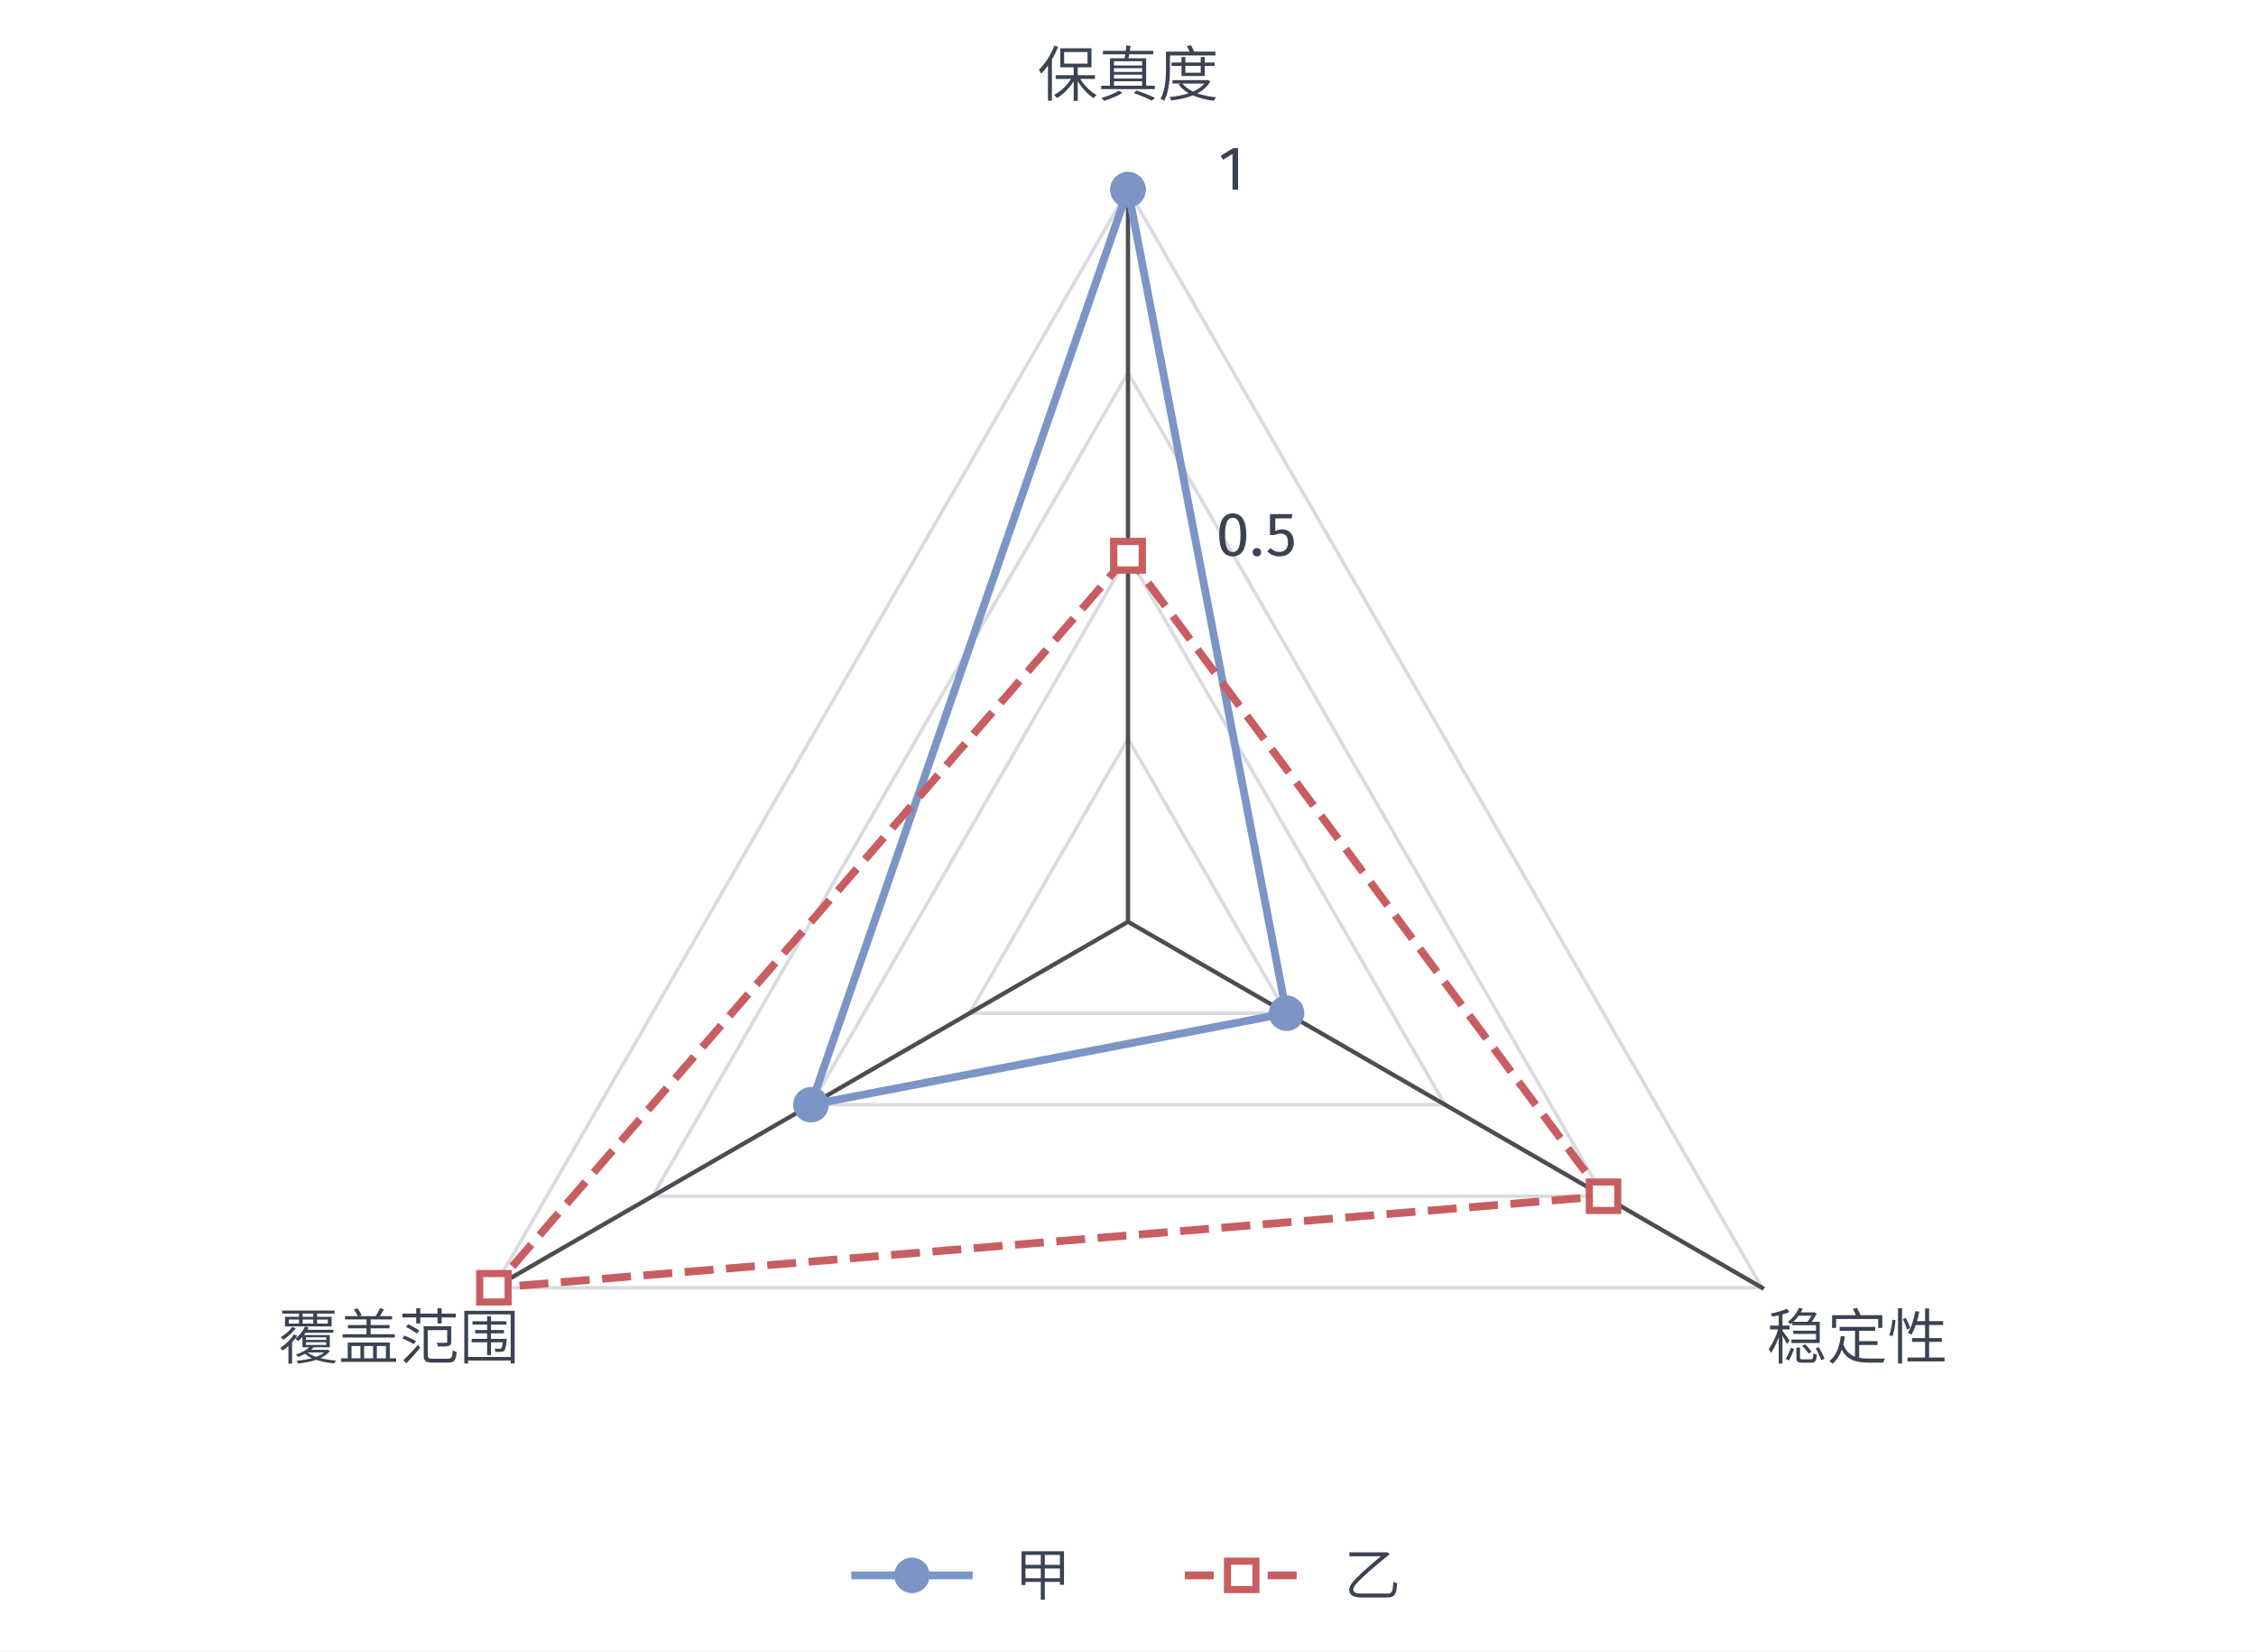
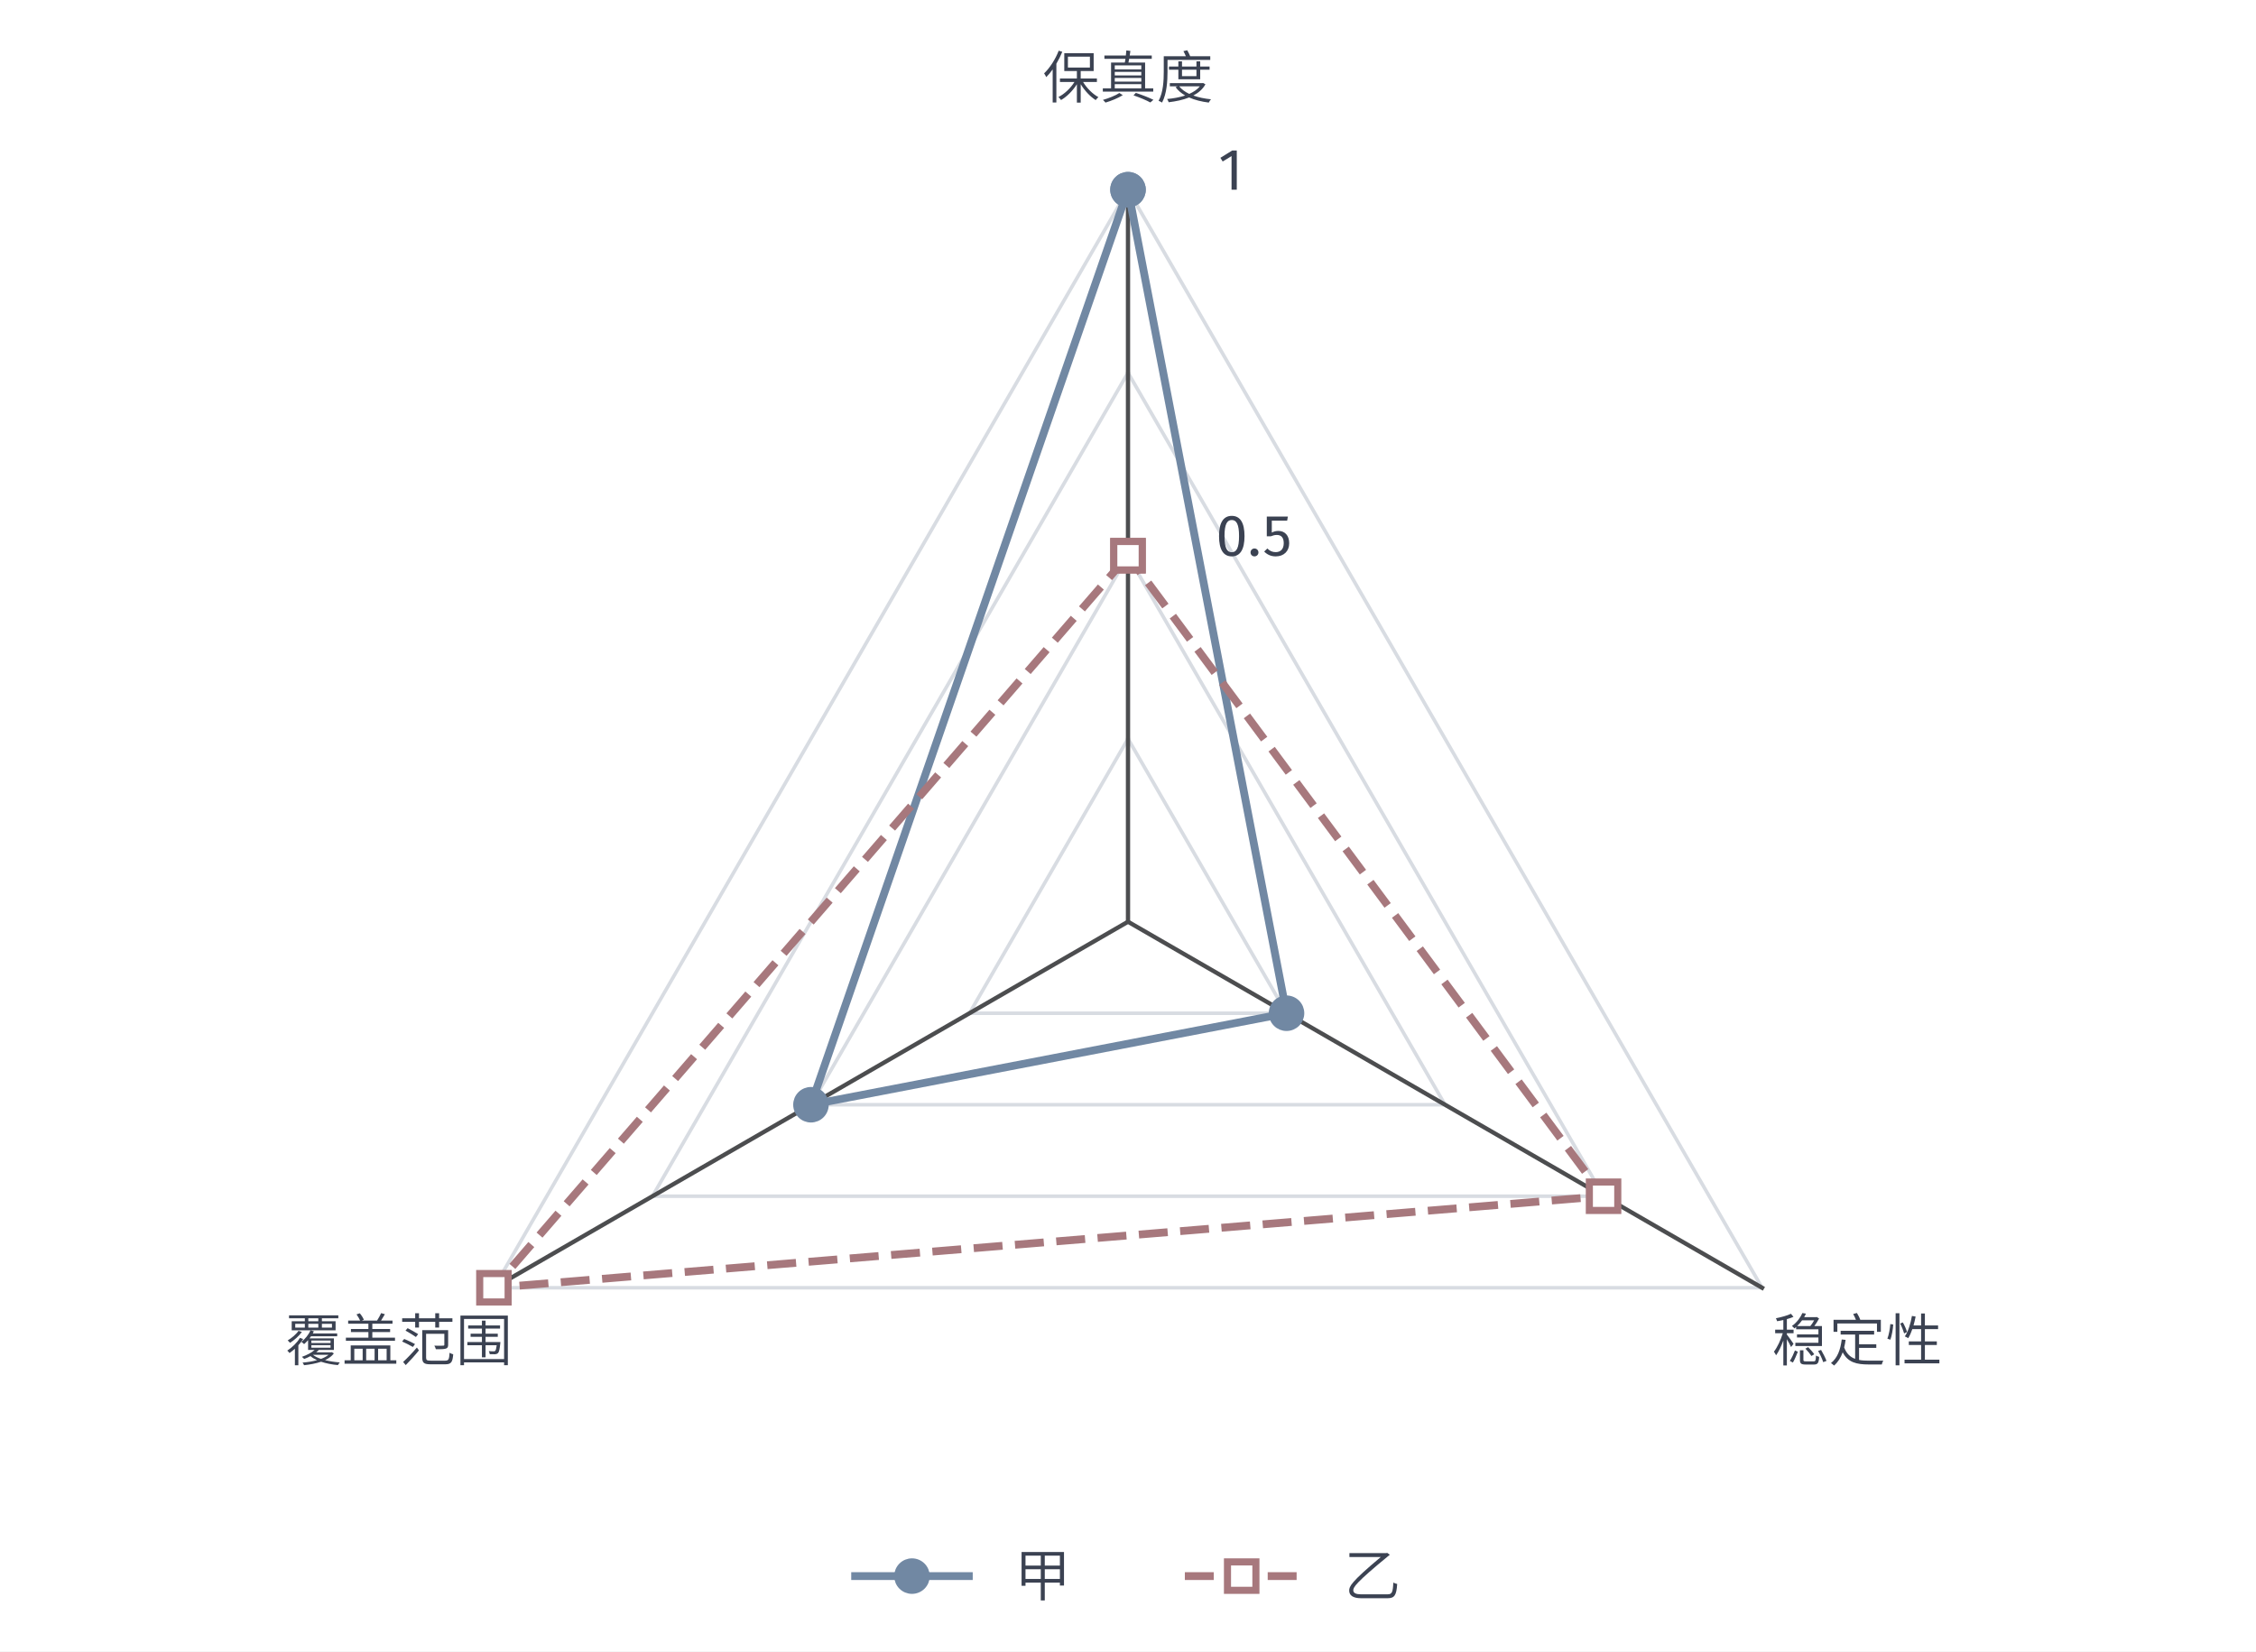
<svg xmlns="http://www.w3.org/2000/svg" xmlns:xlink="http://www.w3.org/1999/xlink" width="317.48pt" height="232.441pt" viewBox="0 0 317.48 232.441" version="1.1">
  <defs>
    <style type="text/css">*{stroke-linejoin: round; stroke-linecap: butt}</style>
  </defs>
  <g id="figure_1">
    <g id="patch_1">
      <path d="M 0 232.441  L 317.48 232.441  L 317.48 0  L 0 0  z " style="fill: #ffffff" />
    </g>
    <g id="axes_1">
      <g id="line2d_1">
-         <path d="M 158.74 103.976  L 136.432 142.614  L 181.048 142.614  L 158.74 103.976  " clip-path="url(#pfa6e77ca7e)" style="fill: none; stroke: #d8dce2; stroke-width: 0.5; stroke-linecap: square" />
+         <path d="M 158.74 103.976  L 136.432 142.614  L 181.048 142.614  L 158.74 103.976  " clip-path="url(#p6818ed25ec)" style="fill: none; stroke: #d8dce2; stroke-width: 0.5; stroke-linecap: square" />
      </g>
      <g id="line2d_2">
-         <path d="M 158.74 78.217  L 114.124 155.494  L 203.356 155.494  L 158.74 78.217  " clip-path="url(#pfa6e77ca7e)" style="fill: none; stroke: #d8dce2; stroke-width: 0.5; stroke-linecap: square" />
+         <path d="M 158.74 78.217  L 114.124 155.494  L 203.356 155.494  L 158.74 78.217  " clip-path="url(#p6818ed25ec)" style="fill: none; stroke: #d8dce2; stroke-width: 0.5; stroke-linecap: square" />
      </g>
      <g id="line2d_3">
-         <path d="M 158.74 52.458  L 91.816 168.373  L 225.664 168.373  L 158.74 52.458  " clip-path="url(#pfa6e77ca7e)" style="fill: none; stroke: #d8dce2; stroke-width: 0.5; stroke-linecap: square" />
+         <path d="M 158.74 52.458  L 91.816 168.373  L 225.664 168.373  L 158.74 52.458  " clip-path="url(#p6818ed25ec)" style="fill: none; stroke: #d8dce2; stroke-width: 0.5; stroke-linecap: square" />
      </g>
      <g id="line2d_4">
-         <path d="M 158.74 26.699  L 69.508 181.253  L 247.972 181.253  L 158.74 26.699  " clip-path="url(#pfa6e77ca7e)" style="fill: none; stroke: #d8dce2; stroke-width: 0.5; stroke-linecap: square" />
+         <path d="M 158.74 26.699  L 69.508 181.253  L 247.972 181.253  L 158.74 26.699  " clip-path="url(#p6818ed25ec)" style="fill: none; stroke: #d8dce2; stroke-width: 0.5; stroke-linecap: square" />
      </g>
      <g id="line2d_5">
-         <path d="M 158.74 129.735  L 158.74 26.699  " clip-path="url(#pfa6e77ca7e)" style="fill: none; stroke: #4c4d4f; stroke-width: 0.6; stroke-linecap: square" />
+         <path d="M 158.74 129.735  L 158.74 26.699  " clip-path="url(#p6818ed25ec)" style="fill: none; stroke: #4c4d4f; stroke-width: 0.6; stroke-linecap: square" />
      </g>
      <g id="line2d_6">
-         <path d="M 158.74 129.735  L 69.508 181.253  " clip-path="url(#pfa6e77ca7e)" style="fill: none; stroke: #4c4d4f; stroke-width: 0.6; stroke-linecap: square" />
+         <path d="M 158.74 129.735  L 69.508 181.253  " clip-path="url(#p6818ed25ec)" style="fill: none; stroke: #4c4d4f; stroke-width: 0.6; stroke-linecap: square" />
      </g>
      <g id="line2d_7">
-         <path d="M 158.74 129.735  L 247.972 181.253  " clip-path="url(#pfa6e77ca7e)" style="fill: none; stroke: #4c4d4f; stroke-width: 0.6; stroke-linecap: square" />
+         <path d="M 158.74 129.735  L 247.972 181.253  " clip-path="url(#p6818ed25ec)" style="fill: none; stroke: #4c4d4f; stroke-width: 0.6; stroke-linecap: square" />
      </g>
      <g id="line2d_8">
-         <path d="M 158.74 26.699  L 114.124 155.494  L 181.048 142.614  L 158.74 26.699  " clip-path="url(#pfa6e77ca7e)" style="fill: none; stroke: #7b95c6; stroke-width: 1.1; stroke-linecap: square" />
+         <path d="M 158.74 26.699  L 114.124 155.494  L 181.048 142.614  L 158.74 26.699  " clip-path="url(#p6818ed25ec)" style="fill: none; stroke: #7188a3; stroke-width: 1.1; stroke-linecap: square" />
        <defs>
-           <path id="m5facf4b19c" d="M 0 2  C 0.53 2 1.039 1.789 1.414 1.414  C 1.789 1.039 2 0.53 2 0  C 2 -0.53 1.789 -1.039 1.414 -1.414  C 1.039 -1.789 0.53 -2 0 -2  C -0.53 -2 -1.039 -1.789 -1.414 -1.414  C -1.789 -1.039 -2 -0.53 -2 0  C -2 0.53 -1.789 1.039 -1.414 1.414  C -1.039 1.789 -0.53 2 0 2  z " style="stroke: #7b95c6" />
+           <path id="m087fcc622b" d="M 0 2  C 0.53 2 1.039 1.789 1.414 1.414  C 1.789 1.039 2 0.53 2 0  C 2 -0.53 1.789 -1.039 1.414 -1.414  C 1.039 -1.789 0.53 -2 0 -2  C -0.53 -2 -1.039 -1.789 -1.414 -1.414  C -1.789 -1.039 -2 -0.53 -2 0  C -2 0.53 -1.789 1.039 -1.414 1.414  C -1.039 1.789 -0.53 2 0 2  z " style="stroke: #7188a3" />
        </defs>
-         <g clip-path="url(#pfa6e77ca7e)">
-           <use xlink:href="#m5facf4b19c" x="158.74" y="26.699" style="fill: #7b95c6; stroke: #7b95c6" />
-           <use xlink:href="#m5facf4b19c" x="114.124" y="155.494" style="fill: #7b95c6; stroke: #7b95c6" />
-           <use xlink:href="#m5facf4b19c" x="181.048" y="142.614" style="fill: #7b95c6; stroke: #7b95c6" />
-           <use xlink:href="#m5facf4b19c" x="158.74" y="26.699" style="fill: #7b95c6; stroke: #7b95c6" />
+         <g clip-path="url(#p6818ed25ec)">
+           <use xlink:href="#m087fcc622b" x="158.74" y="26.699" style="fill: #7188a3; stroke: #7188a3" />
+           <use xlink:href="#m087fcc622b" x="114.124" y="155.494" style="fill: #7188a3; stroke: #7188a3" />
+           <use xlink:href="#m087fcc622b" x="181.048" y="142.614" style="fill: #7188a3; stroke: #7188a3" />
+           <use xlink:href="#m087fcc622b" x="158.74" y="26.699" style="fill: #7188a3; stroke: #7188a3" />
        </g>
      </g>
      <g id="line2d_9">
-         <path d="M 158.74 78.217  L 69.508 181.253  L 225.664 168.373  L 158.74 78.217  " clip-path="url(#pfa6e77ca7e)" style="fill: none; stroke-dasharray: 4.07,1.76; stroke-dashoffset: 0; stroke: #c85e62; stroke-width: 1.1" />
+         <path d="M 158.74 78.217  L 69.508 181.253  L 225.664 168.373  L 158.74 78.217  " clip-path="url(#p6818ed25ec)" style="fill: none; stroke-dasharray: 4.07,1.76; stroke-dashoffset: 0; stroke: #a7787d; stroke-width: 1.1" />
        <defs>
-           <path id="m2bc138d6c1" d="M -2 2  L 2 2  L 2 -2  L -2 -2  z " style="stroke: #c85e62; stroke-linejoin: miter" />
+           <path id="m0bc4c857b6" d="M -2 2  L 2 2  L 2 -2  L -2 -2  z " style="stroke: #a7787d; stroke-linejoin: miter" />
        </defs>
-         <g clip-path="url(#pfa6e77ca7e)">
-           <use xlink:href="#m2bc138d6c1" x="158.74" y="78.217" style="fill: #ffffff; stroke: #c85e62; stroke-linejoin: miter" />
-           <use xlink:href="#m2bc138d6c1" x="69.508" y="181.253" style="fill: #ffffff; stroke: #c85e62; stroke-linejoin: miter" />
-           <use xlink:href="#m2bc138d6c1" x="225.664" y="168.373" style="fill: #ffffff; stroke: #c85e62; stroke-linejoin: miter" />
-           <use xlink:href="#m2bc138d6c1" x="158.74" y="78.217" style="fill: #ffffff; stroke: #c85e62; stroke-linejoin: miter" />
+         <g clip-path="url(#p6818ed25ec)">
+           <use xlink:href="#m0bc4c857b6" x="158.74" y="78.217" style="fill: #ffffff; stroke: #a7787d; stroke-linejoin: miter" />
+           <use xlink:href="#m0bc4c857b6" x="69.508" y="181.253" style="fill: #ffffff; stroke: #a7787d; stroke-linejoin: miter" />
+           <use xlink:href="#m0bc4c857b6" x="225.664" y="168.373" style="fill: #ffffff; stroke: #a7787d; stroke-linejoin: miter" />
+           <use xlink:href="#m0bc4c857b6" x="158.74" y="78.217" style="fill: #ffffff; stroke: #a7787d; stroke-linejoin: miter" />
        </g>
      </g>
      <g id="text_1">
-         <g style="fill: #3b4252" transform="translate(145.9902 13.52552) scale(0.085 -0.085)">
+         <g style="fill: #3b4252" transform="translate(146.7402 13.81501) scale(0.08 -0.08)">
          <defs>
-             <path id="SourceHanSansSC-Normal-4fdd" d="M 2835 3443  L 2835 4672  L 5312 4672  L 5312 3443  L 2835 3443  z M 5734 5062  L 2426 5062  L 2426 3053  L 3846 3053  L 3846 2214  L 1939 2214  L 1939 1818  L 3571 1818  C 3136 1120 2432 454 1766 128  C 1862 45 1990 -109 2061 -211  C 2714 160 3386 838 3846 1568  L 3846 -506  L 4275 -506  L 4275 1574  C 4710 851 5357 160 5965 -218  C 6029 -122 6170 32 6266 115  C 5632 461 4960 1120 4544 1818  L 6099 1818  L 6099 2214  L 4275 2214  L 4275 3053  L 5734 3053  L 5734 5062  z M 1120 -486  L 1536 -486  L 1536 3878  C 1792 4307 2016 4762 2202 5222  L 1798 5344  C 1421 4365 800 3405 154 2790  C 230 2688 352 2470 397 2368  C 646 2618 890 2912 1120 3238  L 1120 -486  z " transform="scale(0.015625)" />
-             <path id="SourceHanSansSC-Normal-771f" d="M 4083 595  L 3821 314  C 4544 70 5274 -243 5715 -486  L 6061 -186  C 5587 51 4806 358 4083 595  z M 2611 339  L 2227 582  C 1818 301 1011 -19 378 -198  C 467 -275 602 -416 666 -499  C 1299 -314 2106 13 2611 339  z M 3469 5318  L 3014 5376  L 2957 4800  L 544 4800  L 544 4429  L 2912 4429  L 2842 4006  L 1293 4006  L 1293 1101  L 365 1101  L 365 736  L 6042 736  L 6042 1101  L 5126 1101  L 5126 4006  L 3251 4006  L 3328 4429  L 5875 4429  L 5875 4800  L 3392 4800  L 3469 5318  z M 1709 1101  L 1709 1574  L 4698 1574  L 4698 1101  L 1709 1101  z M 1709 3245  L 1709 3693  L 4698 3693  L 4698 3245  L 1709 3245  z M 1709 2957  L 4698 2957  L 4698 2560  L 1709 2560  L 1709 2957  z M 1709 2272  L 4698 2272  L 4698 1862  L 1709 1862  L 1709 2272  z " transform="scale(0.015625)" />
-             <path id="SourceHanSansSC-Normal-5ea6" d="M 2880 4141  L 2470 4141  L 2470 3558  L 1414 3558  L 1414 3200  L 2470 3200  L 2470 2125  L 4928 2125  L 4928 3200  L 5984 3200  L 5984 3558  L 4928 3558  L 4928 4141  L 4506 4141  L 4506 3558  L 2880 3558  L 2880 4141  z M 4506 3200  L 4506 2477  L 2880 2477  L 2880 3200  L 4506 3200  z M 5171 1690  L 1510 1690  L 1510 1331  L 2381 1331  L 2157 1242  C 2426 864 2797 557 3232 301  C 2611 90 1907 -32 1203 -96  C 1274 -192 1350 -358 1376 -461  C 2182 -365 2982 -205 3680 77  C 4320 -211 5082 -397 5894 -499  C 5946 -384 6054 -218 6144 -128  C 5421 -58 4742 83 4154 294  C 4736 602 5216 1011 5517 1562  L 5248 1709  L 5171 1690  z M 4890 1331  C 4602 973 4186 698 3699 480  C 3226 704 2835 986 2566 1331  L 4890 1331  z M 3469 5395  L 3040 5293  C 3136 5120 3238 4902 3315 4717  L 826 4717  L 826 2970  C 826 2016 774 659 243 -301  C 358 -339 550 -435 634 -499  C 1171 506 1248 1958 1248 2970  L 1248 4307  L 6061 4307  L 6061 4717  L 3802 4717  C 3725 4922 3590 5184 3469 5395  z " transform="scale(0.015625)" />
+             <path id="SourceHanSansSC-Normal-27e2" d="M 2835 3443  L 2835 4672  L 5312 4672  L 5312 3443  L 2835 3443  z M 5734 5062  L 2426 5062  L 2426 3053  L 3846 3053  L 3846 2214  L 1939 2214  L 1939 1818  L 3571 1818  C 3136 1120 2432 454 1766 128  C 1862 45 1990 -109 2061 -211  C 2714 160 3386 838 3846 1568  L 3846 -506  L 4275 -506  L 4275 1574  C 4710 851 5357 160 5965 -218  C 6029 -122 6170 32 6266 115  C 5632 461 4960 1120 4544 1818  L 6099 1818  L 6099 2214  L 4275 2214  L 4275 3053  L 5734 3053  L 5734 5062  z M 1120 -486  L 1536 -486  L 1536 3878  C 1792 4307 2016 4762 2202 5222  L 1798 5344  C 1421 4365 800 3405 154 2790  C 230 2688 352 2470 397 2368  C 646 2618 890 2912 1120 3238  L 1120 -486  z " transform="scale(0.015625)" />
+             <path id="SourceHanSansSC-Normal-6d28" d="M 4083 595  L 3821 314  C 4544 70 5274 -243 5715 -486  L 6061 -186  C 5587 51 4806 358 4083 595  z M 2611 339  L 2227 582  C 1818 301 1011 -19 378 -198  C 467 -275 602 -416 666 -499  C 1299 -314 2106 13 2611 339  z M 3469 5318  L 3014 5376  L 2957 4800  L 544 4800  L 544 4429  L 2912 4429  L 2842 4006  L 1293 4006  L 1293 1101  L 365 1101  L 365 736  L 6042 736  L 6042 1101  L 5126 1101  L 5126 4006  L 3251 4006  L 3328 4429  L 5875 4429  L 5875 4800  L 3392 4800  L 3469 5318  z M 1709 1101  L 1709 1574  L 4698 1574  L 4698 1101  L 1709 1101  z M 1709 3245  L 1709 3693  L 4698 3693  L 4698 3245  L 1709 3245  z M 1709 2957  L 4698 2957  L 4698 2560  L 1709 2560  L 1709 2957  z M 1709 2272  L 4698 2272  L 4698 1862  L 1709 1862  L 1709 2272  z " transform="scale(0.015625)" />
+             <path id="SourceHanSansSC-Normal-4241" d="M 2880 4141  L 2470 4141  L 2470 3558  L 1414 3558  L 1414 3200  L 2470 3200  L 2470 2125  L 4928 2125  L 4928 3200  L 5984 3200  L 5984 3558  L 4928 3558  L 4928 4141  L 4506 4141  L 4506 3558  L 2880 3558  L 2880 4141  z M 4506 3200  L 4506 2477  L 2880 2477  L 2880 3200  L 4506 3200  z M 5171 1690  L 1510 1690  L 1510 1331  L 2381 1331  L 2157 1242  C 2426 864 2797 557 3232 301  C 2611 90 1907 -32 1203 -96  C 1274 -192 1350 -358 1376 -461  C 2182 -365 2982 -205 3680 77  C 4320 -211 5082 -397 5894 -499  C 5946 -384 6054 -218 6144 -128  C 5421 -58 4742 83 4154 294  C 4736 602 5216 1011 5517 1562  L 5248 1709  L 5171 1690  z M 4890 1331  C 4602 973 4186 698 3699 480  C 3226 704 2835 986 2566 1331  L 4890 1331  z M 3469 5395  L 3040 5293  C 3136 5120 3238 4902 3315 4717  L 826 4717  L 826 2970  C 826 2016 774 659 243 -301  C 358 -339 550 -435 634 -499  C 1171 506 1248 1958 1248 2970  L 1248 4307  L 6061 4307  L 6061 4717  L 3802 4717  C 3725 4922 3590 5184 3469 5395  z " transform="scale(0.015625)" />
          </defs>
-           <use xlink:href="#SourceHanSansSC-Normal-4fdd" />
-           <use xlink:href="#SourceHanSansSC-Normal-771f" x="100" />
-           <use xlink:href="#SourceHanSansSC-Normal-5ea6" x="200" />
+           <use xlink:href="#SourceHanSansSC-Normal-27e2" />
+           <use xlink:href="#SourceHanSansSC-Normal-6d28" transform="translate(100 0)" />
+           <use xlink:href="#SourceHanSansSC-Normal-4241" transform="translate(200 0)" />
        </g>
      </g>
      <g id="text_2">
-         <g style="fill: #3b4252" transform="translate(39.12339 191.263) scale(0.085 -0.085)">
+         <g style="fill: #3b4252" transform="translate(40.12339 191.5406) scale(0.08 -0.08)">
          <defs>
-             <path id="SourceHanSansSC-Normal-8986" d="M 2957 1478  L 2957 1760  L 5114 1760  L 5114 1478  L 2957 1478  z M 2957 2010  L 2957 2285  L 5114 2285  L 5114 2010  L 2957 2010  z M 1888 3251  L 1504 3379  C 1254 2995 742 2566 288 2298  C 365 2234 493 2106 550 2029  C 1030 2323 1562 2797 1888 3251  z M 5683 4461  L 4141 4461  L 4141 4794  L 5990 4794  L 5990 5120  L 442 5120  L 442 4794  L 2221 4794  L 2221 4461  L 742 4461  L 742 3437  L 5683 3437  L 5683 4461  z M 2611 4794  L 3738 4794  L 3738 4461  L 2611 4461  L 2611 4794  z M 1139 3738  L 1139 4166  L 2221 4166  L 2221 3738  L 1139 3738  z M 2611 4166  L 3738 4166  L 3738 3738  L 2611 3738  L 2611 4166  z M 4141 4166  L 5274 4166  L 5274 3738  L 4141 3738  L 4141 4166  z M 5178 960  L 3507 960  C 3610 1043 3706 1133 3789 1229  L 5491 1229  L 5491 2528  L 2746 2528  L 2918 2765  L 5862 2765  L 5862 3085  L 3117 3085  L 3238 3328  L 2861 3430  C 2637 2938 2253 2458 1830 2138  C 1920 2080 2074 1952 2138 1882  C 2291 2010 2438 2163 2586 2330  L 2586 1229  L 3322 1229  C 2989 922 2451 646 1888 448  C 1971 390 2086 282 2144 211  C 2394 301 2630 410 2854 531  C 3053 358 3309 205 3597 77  C 3091 -64 2522 -154 1965 -198  C 2029 -275 2099 -410 2131 -493  C 2797 -422 3462 -301 4051 -102  C 4621 -294 5286 -422 5946 -480  C 5990 -397 6080 -256 6157 -179  C 5581 -134 5005 -51 4499 83  C 4909 275 5254 518 5491 838  L 5254 979  L 5178 960  z M 2029 2458  L 1664 2586  C 1382 2080 794 1510 243 1152  C 320 1094 435 960 493 877  C 698 1018 902 1184 1101 1363  L 1101 -499  L 1491 -499  L 1491 1754  C 1702 1984 1888 2227 2029 2458  z M 4883 678  C 4659 493 4371 339 4038 218  C 3674 339 3360 493 3130 678  L 4883 678  z " transform="scale(0.015625)" />
-             <path id="SourceHanSansSC-Normal-76d6" d="M 5446 1734  L 986 1734  L 986 64  L 294 64  L 294 -320  L 6118 -320  L 6118 64  L 5446 64  L 5446 1734  z M 1389 64  L 1389 1363  L 2330 1363  L 2330 64  L 1389 64  z M 2726 64  L 2726 1363  L 3674 1363  L 3674 64  L 2726 64  z M 4070 64  L 4070 1363  L 5030 1363  L 5030 64  L 4070 64  z M 4832 5248  L 4410 5376  C 4301 5126 4115 4787 3949 4531  L 2227 4531  L 2464 4627  C 2387 4832 2195 5139 2003 5357  L 1638 5229  C 1792 5018 1958 4736 2048 4531  L 698 4531  L 698 4179  L 2976 4179  L 2976 3584  L 1011 3584  L 1011 3238  L 2976 3238  L 2976 2611  L 442 2611  L 442 2259  L 5971 2259  L 5971 2611  L 3418 2611  L 3418 3238  L 5421 3238  L 5421 3584  L 3418 3584  L 3418 4179  L 5690 4179  L 5690 4531  L 4397 4531  C 4538 4749 4691 4998 4832 5248  z " transform="scale(0.015625)" />
-             <path id="SourceHanSansSC-Normal-8303" d="M 486 -128  L 781 -480  C 1261 0 1824 627 2266 1178  L 2035 1498  C 1536 915 909 256 486 -128  z M 992 3680  L 755 3405  C 1139 3187 1664 2874 1926 2682  L 2176 3008  C 1901 3187 1376 3482 992 3680  z M 608 2464  L 371 2176  C 774 1997 1312 1728 1587 1562  L 1824 1888  C 1536 2054 992 2304 608 2464  z M 3072 378  L 3072 3046  L 5126 3046  L 5126 1824  C 5126 1741 5101 1709 4986 1709  C 4864 1696 4474 1696 4000 1709  C 4070 1594 4147 1427 4173 1306  C 4723 1306 5075 1306 5293 1376  C 5504 1440 5555 1574 5555 1824  L 5555 3456  L 2637 3456  L 2637 378  C 2637 -243 2854 -390 3590 -390  C 3750 -390 5062 -390 5235 -390  C 5907 -390 6054 -134 6125 736  C 6003 768 5824 838 5715 909  C 5670 166 5606 19 5216 19  C 4934 19 3814 19 3603 19  C 3155 19 3072 83 3072 378  z M 4538 5363  L 4102 5363  L 4102 4794  L 2272 4794  L 2272 5363  L 1843 5363  L 1843 4794  L 378 4794  L 378 4390  L 1843 4390  L 1843 3750  L 2272 3750  L 2272 4390  L 4102 4390  L 4102 3750  L 4538 3750  L 4538 4390  L 6035 4390  L 6035 4794  L 4538 4794  L 4538 5363  z " transform="scale(0.015625)" />
-             <path id="SourceHanSansSC-Normal-56f4" d="M 5037 2118  L 3366 2118  L 3366 2707  L 4742 2707  L 4742 3059  L 3366 3059  L 3366 3629  L 4998 3629  L 4998 3987  L 3366 3987  L 3366 4525  L 2957 4525  L 2957 3987  L 1408 3987  L 1408 3629  L 2957 3629  L 2957 3059  L 1683 3059  L 1683 2707  L 2957 2707  L 2957 2118  L 1318 2118  L 1318 1754  L 2957 1754  L 2957 397  L 3366 397  L 3366 1754  L 4621 1754  C 4570 1357 4518 1184 4448 1120  C 4410 1075 4358 1069 4275 1069  C 4192 1069 3974 1069 3731 1094  C 3789 998 3827 851 3834 749  C 4077 736 4320 736 4442 742  C 4589 755 4672 787 4762 864  C 4890 992 4954 1286 5024 1952  C 5030 2016 5037 2118 5037 2118  z M 941 198  L 941 4717  L 5453 4717  L 5453 198  L 941 198  z M 5875 5094  L 538 5094  L 538 -493  L 941 -493  L 941 -173  L 5453 -173  L 5453 -493  L 5875 -493  L 5875 5094  z " transform="scale(0.015625)" />
+             <path id="SourceHanSansSC-Normal-91df" d="M 2957 1478  L 2957 1760  L 5114 1760  L 5114 1478  L 2957 1478  z M 2957 2010  L 2957 2285  L 5114 2285  L 5114 2010  L 2957 2010  z M 1888 3251  L 1504 3379  C 1254 2995 742 2566 288 2298  C 365 2234 493 2106 550 2029  C 1030 2323 1562 2797 1888 3251  z M 5683 4461  L 4141 4461  L 4141 4794  L 5990 4794  L 5990 5120  L 442 5120  L 442 4794  L 2221 4794  L 2221 4461  L 742 4461  L 742 3437  L 5683 3437  L 5683 4461  z M 2611 4794  L 3738 4794  L 3738 4461  L 2611 4461  L 2611 4794  z M 1139 3738  L 1139 4166  L 2221 4166  L 2221 3738  L 1139 3738  z M 2611 4166  L 3738 4166  L 3738 3738  L 2611 3738  L 2611 4166  z M 4141 4166  L 5274 4166  L 5274 3738  L 4141 3738  L 4141 4166  z M 5178 960  L 3507 960  C 3610 1043 3706 1133 3789 1229  L 5491 1229  L 5491 2528  L 2746 2528  L 2918 2765  L 5862 2765  L 5862 3085  L 3117 3085  L 3238 3328  L 2861 3430  C 2637 2938 2253 2458 1830 2138  C 1920 2080 2074 1952 2138 1882  C 2291 2010 2438 2163 2586 2330  L 2586 1229  L 3322 1229  C 2989 922 2451 646 1888 448  C 1971 390 2086 282 2144 211  C 2394 301 2630 410 2854 531  C 3053 358 3309 205 3597 77  C 3091 -64 2522 -154 1965 -198  C 2029 -275 2099 -410 2131 -493  C 2797 -422 3462 -301 4051 -102  C 4621 -294 5286 -422 5946 -480  C 5990 -397 6080 -256 6157 -179  C 5581 -134 5005 -51 4499 83  C 4909 275 5254 518 5491 838  L 5254 979  L 5178 960  z M 2029 2458  L 1664 2586  C 1382 2080 794 1510 243 1152  C 320 1094 435 960 493 877  C 698 1018 902 1184 1101 1363  L 1101 -499  L 1491 -499  L 1491 1754  C 1702 1984 1888 2227 2029 2458  z M 4883 678  C 4659 493 4371 339 4038 218  C 3674 339 3360 493 3130 678  L 4883 678  z " transform="scale(0.015625)" />
+             <path id="SourceHanSansSC-Normal-6cb9" d="M 5446 1734  L 986 1734  L 986 64  L 294 64  L 294 -320  L 6118 -320  L 6118 64  L 5446 64  L 5446 1734  z M 1389 64  L 1389 1363  L 2330 1363  L 2330 64  L 1389 64  z M 2726 64  L 2726 1363  L 3674 1363  L 3674 64  L 2726 64  z M 4070 64  L 4070 1363  L 5030 1363  L 5030 64  L 4070 64  z M 4832 5248  L 4410 5376  C 4301 5126 4115 4787 3949 4531  L 2227 4531  L 2464 4627  C 2387 4832 2195 5139 2003 5357  L 1638 5229  C 1792 5018 1958 4736 2048 4531  L 698 4531  L 698 4179  L 2976 4179  L 2976 3584  L 1011 3584  L 1011 3238  L 2976 3238  L 2976 2611  L 442 2611  L 442 2259  L 5971 2259  L 5971 2611  L 3418 2611  L 3418 3238  L 5421 3238  L 5421 3584  L 3418 3584  L 3418 4179  L 5690 4179  L 5690 4531  L 4397 4531  C 4538 4749 4691 4998 4832 5248  z " transform="scale(0.015625)" />
+             <path id="SourceHanSansSC-Normal-847d" d="M 486 -128  L 781 -480  C 1261 0 1824 627 2266 1178  L 2035 1498  C 1536 915 909 256 486 -128  z M 992 3680  L 755 3405  C 1139 3187 1664 2874 1926 2682  L 2176 3008  C 1901 3187 1376 3482 992 3680  z M 608 2464  L 371 2176  C 774 1997 1312 1728 1587 1562  L 1824 1888  C 1536 2054 992 2304 608 2464  z M 3072 378  L 3072 3046  L 5126 3046  L 5126 1824  C 5126 1741 5101 1709 4986 1709  C 4864 1696 4474 1696 4000 1709  C 4070 1594 4147 1427 4173 1306  C 4723 1306 5075 1306 5293 1376  C 5504 1440 5555 1574 5555 1824  L 5555 3456  L 2637 3456  L 2637 378  C 2637 -243 2854 -390 3590 -390  C 3750 -390 5062 -390 5235 -390  C 5907 -390 6054 -134 6125 736  C 6003 768 5824 838 5715 909  C 5670 166 5606 19 5216 19  C 4934 19 3814 19 3603 19  C 3155 19 3072 83 3072 378  z M 4538 5363  L 4102 5363  L 4102 4794  L 2272 4794  L 2272 5363  L 1843 5363  L 1843 4794  L 378 4794  L 378 4390  L 1843 4390  L 1843 3750  L 2272 3750  L 2272 4390  L 4102 4390  L 4102 3750  L 4538 3750  L 4538 4390  L 6035 4390  L 6035 4794  L 4538 4794  L 4538 5363  z " transform="scale(0.015625)" />
+             <path id="SourceHanSansSC-Normal-338c" d="M 5037 2118  L 3366 2118  L 3366 2707  L 4742 2707  L 4742 3059  L 3366 3059  L 3366 3629  L 4998 3629  L 4998 3987  L 3366 3987  L 3366 4525  L 2957 4525  L 2957 3987  L 1408 3987  L 1408 3629  L 2957 3629  L 2957 3059  L 1683 3059  L 1683 2707  L 2957 2707  L 2957 2118  L 1318 2118  L 1318 1754  L 2957 1754  L 2957 397  L 3366 397  L 3366 1754  L 4621 1754  C 4570 1357 4518 1184 4448 1120  C 4410 1075 4358 1069 4275 1069  C 4192 1069 3974 1069 3731 1094  C 3789 998 3827 851 3834 749  C 4077 736 4320 736 4442 742  C 4589 755 4672 787 4762 864  C 4890 992 4954 1286 5024 1952  C 5030 2016 5037 2118 5037 2118  z M 941 198  L 941 4717  L 5453 4717  L 5453 198  L 941 198  z M 5875 5094  L 538 5094  L 538 -493  L 941 -493  L 941 -173  L 5453 -173  L 5453 -493  L 5875 -493  L 5875 5094  z " transform="scale(0.015625)" />
          </defs>
-           <use xlink:href="#SourceHanSansSC-Normal-8986" />
-           <use xlink:href="#SourceHanSansSC-Normal-76d6" x="100" />
-           <use xlink:href="#SourceHanSansSC-Normal-8303" x="200" />
-           <use xlink:href="#SourceHanSansSC-Normal-56f4" x="300" />
+           <use xlink:href="#SourceHanSansSC-Normal-91df" />
+           <use xlink:href="#SourceHanSansSC-Normal-6cb9" transform="translate(100 0)" />
+           <use xlink:href="#SourceHanSansSC-Normal-847d" transform="translate(200 0)" />
+           <use xlink:href="#SourceHanSansSC-Normal-338c" transform="translate(300 0)" />
        </g>
      </g>
      <g id="text_3">
-         <g style="fill: #3b4252" transform="translate(248.6069 191.263) scale(0.085 -0.085)">
+         <g style="fill: #3b4252" transform="translate(249.3569 191.5568) scale(0.08 -0.08)">
          <defs>
-             <path id="SourceHanSansSC-Normal-7a33" d="M 3546 128  L 3546 1197  L 3155 1197  L 3155 122  C 3155 -294 3290 -403 3802 -403  C 3910 -403 4627 -403 4736 -403  C 5158 -403 5280 -230 5318 461  C 5210 486 5050 538 4960 608  C 4941 26 4902 -45 4698 -45  C 4550 -45 3949 -45 3840 -45  C 3590 -45 3546 -19 3546 128  z M 4077 1555  L 3770 1382  C 4019 1133 4307 781 4448 557  L 4762 755  C 4621 973 4326 1312 4077 1555  z M 5536 1242  L 5197 1126  C 5427 736 5677 192 5773 -134  L 6144 6  C 6029 326 5766 851 5536 1242  z M 2918 1037  L 2592 1184  C 2458 838 2234 326 2016 6  L 2362 -179  C 2566 160 2771 678 2918 1037  z M 4979 4934  L 3629 4934  C 3706 5062 3776 5197 3834 5325  L 3430 5395  C 3232 4928 2835 4352 2253 3936  C 2342 3878 2458 3750 2522 3661  L 2726 3827  L 2726 3565  L 5235 3565  L 5235 2989  L 2822 2989  L 2822 2643  L 5235 2643  L 5235 2048  L 2637 2048  L 2637 1683  L 5632 1683  L 5632 3930  L 4774 3930  C 4966 4192 5171 4506 5312 4781  L 5043 4954  L 4979 4934  z M 2835 3930  C 3053 4134 3238 4352 3398 4576  L 4755 4576  C 4634 4352 4480 4115 4326 3930  L 2835 3930  z M 2426 4966  L 2144 5312  C 1741 5114 1050 4928 448 4806  C 499 4710 563 4563 582 4474  C 806 4506 1043 4557 1286 4608  L 1286 3526  L 365 3526  L 365 3123  L 1222 3123  C 1005 2374 595 1517 224 1043  C 307 941 416 755 467 634  C 755 1030 1056 1664 1286 2304  L 1286 -506  L 1683 -506  L 1683 2451  C 1862 2144 2074 1760 2157 1568  L 2432 1926  C 2330 2099 1843 2778 1683 2976  L 1683 3123  L 2438 3123  L 2438 3526  L 1683 3526  L 1683 4710  C 1958 4781 2214 4870 2426 4966  z " transform="scale(0.015625)" />
-             <path id="SourceHanSansSC-Normal-5b9a" d="M 1894 2374  L 1459 2419  C 1318 1248 966 326 250 -237  C 352 -301 525 -442 595 -518  C 1030 -141 1344 358 1568 973  C 2157 -166 3136 -397 4499 -397  L 5971 -397  C 5997 -269 6067 -70 6138 38  C 5843 32 4736 32 4512 32  C 4115 32 3744 51 3411 115  L 3411 1472  L 5350 1472  L 5350 1875  L 3411 1875  L 3411 2976  L 5107 2976  L 5107 3392  L 1338 3392  L 1338 2976  L 2970 2976  L 2970 237  C 2419 435 1997 819 1734 1523  C 1798 1786 1856 2074 1894 2374  z M 3168 5402  L 2746 5286  C 2861 5088 2982 4832 3059 4634  L 538 4634  L 538 3277  L 966 3277  L 966 4224  L 5427 4224  L 5427 3277  L 5862 3277  L 5862 4634  L 3546 4634  C 3482 4845 3315 5165 3168 5402  z " transform="scale(0.015625)" />
-             <path id="SourceHanSansSC-Normal-6027" d="M 1555 5370  L 1126 5370  L 1126 -493  L 1555 -493  L 1555 5370  z M 858 4102  L 531 4154  C 486 3635 371 2938 198 2509  L 538 2394  C 704 2861 826 3590 858 4102  z M 1939 4339  L 1638 4211  C 1824 3853 2010 3379 2086 3098  L 2413 3264  C 2336 3533 2138 3994 1939 4339  z M 6054 141  L 4422 141  L 4422 1798  L 5766 1798  L 5766 2202  L 4422 2202  L 4422 3584  L 5907 3584  L 5907 4000  L 4422 4000  L 4422 5344  L 3994 5344  L 3994 4000  L 3142 4000  C 3232 4320 3315 4659 3379 4998  L 2963 5069  C 2810 4198 2547 3328 2163 2765  C 2272 2720 2464 2624 2547 2566  C 2720 2848 2874 3194 3008 3584  L 3994 3584  L 3994 2202  L 2611 2202  L 2611 1798  L 3994 1798  L 3994 141  L 2131 141  L 2131 -269  L 6054 -269  L 6054 141  z " transform="scale(0.015625)" />
+             <path id="SourceHanSansSC-Normal-725b" d="M 3546 128  L 3546 1197  L 3155 1197  L 3155 122  C 3155 -294 3290 -403 3802 -403  C 3910 -403 4627 -403 4736 -403  C 5158 -403 5280 -230 5318 461  C 5210 486 5050 538 4960 608  C 4941 26 4902 -45 4698 -45  C 4550 -45 3949 -45 3840 -45  C 3590 -45 3546 -19 3546 128  z M 4077 1555  L 3770 1382  C 4019 1133 4307 781 4448 557  L 4762 755  C 4621 973 4326 1312 4077 1555  z M 5536 1242  L 5197 1126  C 5427 736 5677 192 5773 -134  L 6144 6  C 6029 326 5766 851 5536 1242  z M 2918 1037  L 2592 1184  C 2458 838 2234 326 2016 6  L 2362 -179  C 2566 160 2771 678 2918 1037  z M 4979 4934  L 3629 4934  C 3706 5062 3776 5197 3834 5325  L 3430 5395  C 3232 4928 2835 4352 2253 3936  C 2342 3878 2458 3750 2522 3661  L 2726 3827  L 2726 3565  L 5235 3565  L 5235 2989  L 2822 2989  L 2822 2643  L 5235 2643  L 5235 2048  L 2637 2048  L 2637 1683  L 5632 1683  L 5632 3930  L 4774 3930  C 4966 4192 5171 4506 5312 4781  L 5043 4954  L 4979 4934  z M 2835 3930  C 3053 4134 3238 4352 3398 4576  L 4755 4576  C 4634 4352 4480 4115 4326 3930  L 2835 3930  z M 2426 4966  L 2144 5312  C 1741 5114 1050 4928 448 4806  C 499 4710 563 4563 582 4474  C 806 4506 1043 4557 1286 4608  L 1286 3526  L 365 3526  L 365 3123  L 1222 3123  C 1005 2374 595 1517 224 1043  C 307 941 416 755 467 634  C 755 1030 1056 1664 1286 2304  L 1286 -506  L 1683 -506  L 1683 2451  C 1862 2144 2074 1760 2157 1568  L 2432 1926  C 2330 2099 1843 2778 1683 2976  L 1683 3123  L 2438 3123  L 2438 3526  L 1683 3526  L 1683 4710  C 1958 4781 2214 4870 2426 4966  z " transform="scale(0.015625)" />
+             <path id="SourceHanSansSC-Normal-3c9e" d="M 1894 2374  L 1459 2419  C 1318 1248 966 326 250 -237  C 352 -301 525 -442 595 -518  C 1030 -141 1344 358 1568 973  C 2157 -166 3136 -397 4499 -397  L 5971 -397  C 5997 -269 6067 -70 6138 38  C 5843 32 4736 32 4512 32  C 4115 32 3744 51 3411 115  L 3411 1472  L 5350 1472  L 5350 1875  L 3411 1875  L 3411 2976  L 5107 2976  L 5107 3392  L 1338 3392  L 1338 2976  L 2970 2976  L 2970 237  C 2419 435 1997 819 1734 1523  C 1798 1786 1856 2074 1894 2374  z M 3168 5402  L 2746 5286  C 2861 5088 2982 4832 3059 4634  L 538 4634  L 538 3277  L 966 3277  L 966 4224  L 5427 4224  L 5427 3277  L 5862 3277  L 5862 4634  L 3546 4634  C 3482 4845 3315 5165 3168 5402  z " transform="scale(0.015625)" />
+             <path id="SourceHanSansSC-Normal-44f9" d="M 1555 5370  L 1126 5370  L 1126 -493  L 1555 -493  L 1555 5370  z M 858 4102  L 531 4154  C 486 3635 371 2938 198 2509  L 538 2394  C 704 2861 826 3590 858 4102  z M 1939 4339  L 1638 4211  C 1824 3853 2010 3379 2086 3098  L 2413 3264  C 2336 3533 2138 3994 1939 4339  z M 6054 141  L 4422 141  L 4422 1798  L 5766 1798  L 5766 2202  L 4422 2202  L 4422 3584  L 5907 3584  L 5907 4000  L 4422 4000  L 4422 5344  L 3994 5344  L 3994 4000  L 3142 4000  C 3232 4320 3315 4659 3379 4998  L 2963 5069  C 2810 4198 2547 3328 2163 2765  C 2272 2720 2464 2624 2547 2566  C 2720 2848 2874 3194 3008 3584  L 3994 3584  L 3994 2202  L 2611 2202  L 2611 1798  L 3994 1798  L 3994 141  L 2131 141  L 2131 -269  L 6054 -269  L 6054 141  z " transform="scale(0.015625)" />
          </defs>
-           <use xlink:href="#SourceHanSansSC-Normal-7a33" />
-           <use xlink:href="#SourceHanSansSC-Normal-5b9a" x="100" />
-           <use xlink:href="#SourceHanSansSC-Normal-6027" x="200" />
+           <use xlink:href="#SourceHanSansSC-Normal-725b" />
+           <use xlink:href="#SourceHanSansSC-Normal-3c9e" transform="translate(100 0)" />
+           <use xlink:href="#SourceHanSansSC-Normal-44f9" transform="translate(200 0)" />
        </g>
      </g>
      <g id="text_4">
-         <g style="fill: #3b4252" transform="translate(171.1045 26.69857) scale(0.085 -0.085)">
+         <g style="fill: #3b4252" transform="translate(171.1045 26.69857) scale(0.08 -0.08)">
          <defs>
-             <path id="FiraMath-Regular-31" d="M 1766 0  L 2355 0  L 2355 4410  L 1837 4410  L 512 3590  L 768 3174  L 1766 3782  L 1766 0  z " transform="scale(0.015625)" />
+             <path id="FiraMath-Regular-12" d="M 1766 0  L 2355 0  L 2355 4410  L 1837 4410  L 512 3590  L 768 3174  L 1766 3782  L 1766 0  z " transform="scale(0.015625)" />
          </defs>
-           <use xlink:href="#FiraMath-Regular-31" />
+           <use xlink:href="#FiraMath-Regular-12" />
        </g>
      </g>
      <g id="text_5">
-         <g style="fill: #3b4252" transform="translate(171.1045 78.21667) scale(0.085 -0.085)">
+         <g style="fill: #3b4252" transform="translate(171.1045 78.21667) scale(0.08 -0.08)">
          <defs>
-             <path id="FiraMath-Regular-30" d="M 1792 4019  C 2323 4019 2611 3533 2611 2208  C 2611 877 2323 390 1792 390  C 1254 390 973 877 973 2208  C 973 3533 1254 4019 1792 4019  z M 1792 4486  C 832 4486 358 3699 358 2208  C 358 717 832 -77 1792 -77  C 2752 -77 3226 717 3226 2208  C 3226 3693 2752 4486 1792 4486  z " transform="scale(0.015625)" />
-             <path id="FiraMath-Regular-2e" d="M 762 813  C 512 813 320 614 320 371  C 320 122 512 -77 762 -77  C 1018 -77 1210 122 1210 371  C 1210 614 1018 813 762 813  z " transform="scale(0.015625)" />
-             <path id="FiraMath-Regular-35" d="M 2989 4410  L 614 4410  L 614 2189  L 1075 2189  C 1325 2285 1498 2336 1747 2336  C 2182 2336 2522 2106 2522 1414  C 2522 755 2182 403 1613 403  C 1242 403 941 538 678 813  L 320 467  C 659 128 1075 -77 1619 -77  C 2541 -77 3136 518 3136 1402  C 3136 2285 2643 2790 1926 2790  C 1670 2790 1440 2746 1178 2605  L 1178 3949  L 2906 3949  L 2989 4410  z " transform="scale(0.015625)" />
+             <path id="FiraMath-Regular-11" d="M 1792 4019  C 2323 4019 2611 3533 2611 2208  C 2611 877 2323 390 1792 390  C 1254 390 973 877 973 2208  C 973 3533 1254 4019 1792 4019  z M 1792 4486  C 832 4486 358 3699 358 2208  C 358 717 832 -77 1792 -77  C 2752 -77 3226 717 3226 2208  C 3226 3693 2752 4486 1792 4486  z " transform="scale(0.015625)" />
+             <path id="FiraMath-Regular-f" d="M 762 813  C 512 813 320 614 320 371  C 320 122 512 -77 762 -77  C 1018 -77 1210 122 1210 371  C 1210 614 1018 813 762 813  z " transform="scale(0.015625)" />
+             <path id="FiraMath-Regular-16" d="M 2989 4410  L 614 4410  L 614 2189  L 1075 2189  C 1325 2285 1498 2336 1747 2336  C 2182 2336 2522 2106 2522 1414  C 2522 755 2182 403 1613 403  C 1242 403 941 538 678 813  L 320 467  C 659 128 1075 -77 1619 -77  C 2541 -77 3136 518 3136 1402  C 3136 2285 2643 2790 1926 2790  C 1670 2790 1440 2746 1178 2605  L 1178 3949  L 2906 3949  L 2989 4410  z " transform="scale(0.015625)" />
          </defs>
-           <use xlink:href="#FiraMath-Regular-30" />
-           <use xlink:href="#FiraMath-Regular-2e" x="56" />
-           <use xlink:href="#FiraMath-Regular-35" x="80" />
+           <use xlink:href="#FiraMath-Regular-11" />
+           <use xlink:href="#FiraMath-Regular-f" transform="translate(56 0)" />
+           <use xlink:href="#FiraMath-Regular-16" transform="translate(80 0)" />
        </g>
      </g>
      <g id="legend_1">
        <g id="line2d_10">
-           <path d="M 120.34 221.737  L 128.34 221.737  L 136.34 221.737  " style="fill: none; stroke: #7b95c6; stroke-width: 1.1; stroke-linecap: square" />
+           <path d="M 120.34 221.841  L 128.34 221.841  L 136.34 221.841  " style="fill: none; stroke: #7188a3; stroke-width: 1.1; stroke-linecap: square" />
          <g>
-             <use xlink:href="#m5facf4b19c" x="128.34" y="221.737" style="fill: #7b95c6; stroke: #7b95c6" />
+             <use xlink:href="#m087fcc622b" x="128.34" y="221.841" style="fill: #7188a3; stroke: #7188a3" />
          </g>
        </g>
        <g id="text_6">
-           <g style="fill: #3b4252" transform="translate(142.7402 224.537) scale(0.08 -0.08)">
+           <g style="fill: #3b4252" transform="translate(142.7402 224.6407) scale(0.08 -0.08)">
            <defs>
-               <path id="SourceHanSansSC-Normal-7532" d="M 2982 4544  L 2982 3424  L 1261 3424  L 1261 4544  L 2982 4544  z M 3430 4544  L 5133 4544  L 5133 3424  L 3430 3424  L 3430 4544  z M 2982 3014  L 2982 1920  L 1261 1920  L 1261 3014  L 2982 3014  z M 3430 3014  L 5133 3014  L 5133 1920  L 3430 1920  L 3430 3014  z M 5594 4954  L 819 4954  L 819 1152  L 1261 1152  L 1261 1504  L 2982 1504  L 2982 -499  L 3430 -499  L 3430 1504  L 5133 1504  L 5133 1178  L 5594 1178  L 5594 4954  z " transform="scale(0.015625)" />
+               <path id="SourceHanSansSC-Normal-69c4" d="M 2982 4544  L 2982 3424  L 1261 3424  L 1261 4544  L 2982 4544  z M 3430 4544  L 5133 4544  L 5133 3424  L 3430 3424  L 3430 4544  z M 2982 3014  L 2982 1920  L 1261 1920  L 1261 3014  L 2982 3014  z M 3430 3014  L 5133 3014  L 5133 1920  L 3430 1920  L 3430 3014  z M 5594 4954  L 819 4954  L 819 1152  L 1261 1152  L 1261 1504  L 2982 1504  L 2982 -499  L 3430 -499  L 3430 1504  L 5133 1504  L 5133 1178  L 5594 1178  L 5594 4954  z " transform="scale(0.015625)" />
            </defs>
-             <use xlink:href="#SourceHanSansSC-Normal-7532" />
+             <use xlink:href="#SourceHanSansSC-Normal-69c4" />
          </g>
        </g>
        <g id="line2d_11">
-           <path d="M 166.74 221.737  L 174.74 221.737  L 182.74 221.737  " style="fill: none; stroke-dasharray: 4.07,1.76; stroke-dashoffset: 0; stroke: #c85e62; stroke-width: 1.1" />
+           <path d="M 166.74 221.841  L 174.74 221.841  L 182.74 221.841  " style="fill: none; stroke-dasharray: 4.07,1.76; stroke-dashoffset: 0; stroke: #a7787d; stroke-width: 1.1" />
          <g>
-             <use xlink:href="#m2bc138d6c1" x="174.74" y="221.737" style="fill: #ffffff; stroke: #c85e62; stroke-linejoin: miter" />
+             <use xlink:href="#m0bc4c857b6" x="174.74" y="221.841" style="fill: #ffffff; stroke: #a7787d; stroke-linejoin: miter" />
          </g>
        </g>
        <g id="text_7">
-           <g style="fill: #3b4252" transform="translate(189.1402 224.537) scale(0.08 -0.08)">
+           <g style="fill: #3b4252" transform="translate(189.1402 224.6407) scale(0.08 -0.08)">
            <defs>
-               <path id="SourceHanSansSC-Normal-4e59" d="M 4755 4832  L 608 4832  L 608 4390  L 4141 4390  C 749 1555 582 1069 582 608  C 582 70 1018 -250 1926 -250  L 4890 -250  C 5664 -250 5907 51 5984 1357  C 5856 1382 5670 1446 5549 1510  C 5504 429 5395 192 4922 192  L 1862 192  C 1376 192 1043 326 1043 640  C 1043 979 1261 1453 5069 4576  C 5107 4595 5139 4621 5158 4646  L 4858 4858  L 4755 4832  z " transform="scale(0.015625)" />
+               <path id="SourceHanSansSC-Normal-259a" d="M 4755 4832  L 608 4832  L 608 4390  L 4141 4390  C 749 1555 582 1069 582 608  C 582 70 1018 -250 1926 -250  L 4890 -250  C 5664 -250 5907 51 5984 1357  C 5856 1382 5670 1446 5549 1510  C 5504 429 5395 192 4922 192  L 1862 192  C 1376 192 1043 326 1043 640  C 1043 979 1261 1453 5069 4576  C 5107 4595 5139 4621 5158 4646  L 4858 4858  L 4755 4832  z " transform="scale(0.015625)" />
            </defs>
-             <use xlink:href="#SourceHanSansSC-Normal-4e59" />
+             <use xlink:href="#SourceHanSansSC-Normal-259a" />
          </g>
        </g>
      </g>
    </g>
  </g>
  <defs>
-     <clipPath id="pfa6e77ca7e">
+     <clipPath id="p6818ed25ec">
      <rect x="29.945" y="3" width="257.591" height="219.467" />
    </clipPath>
  </defs>
</svg>
